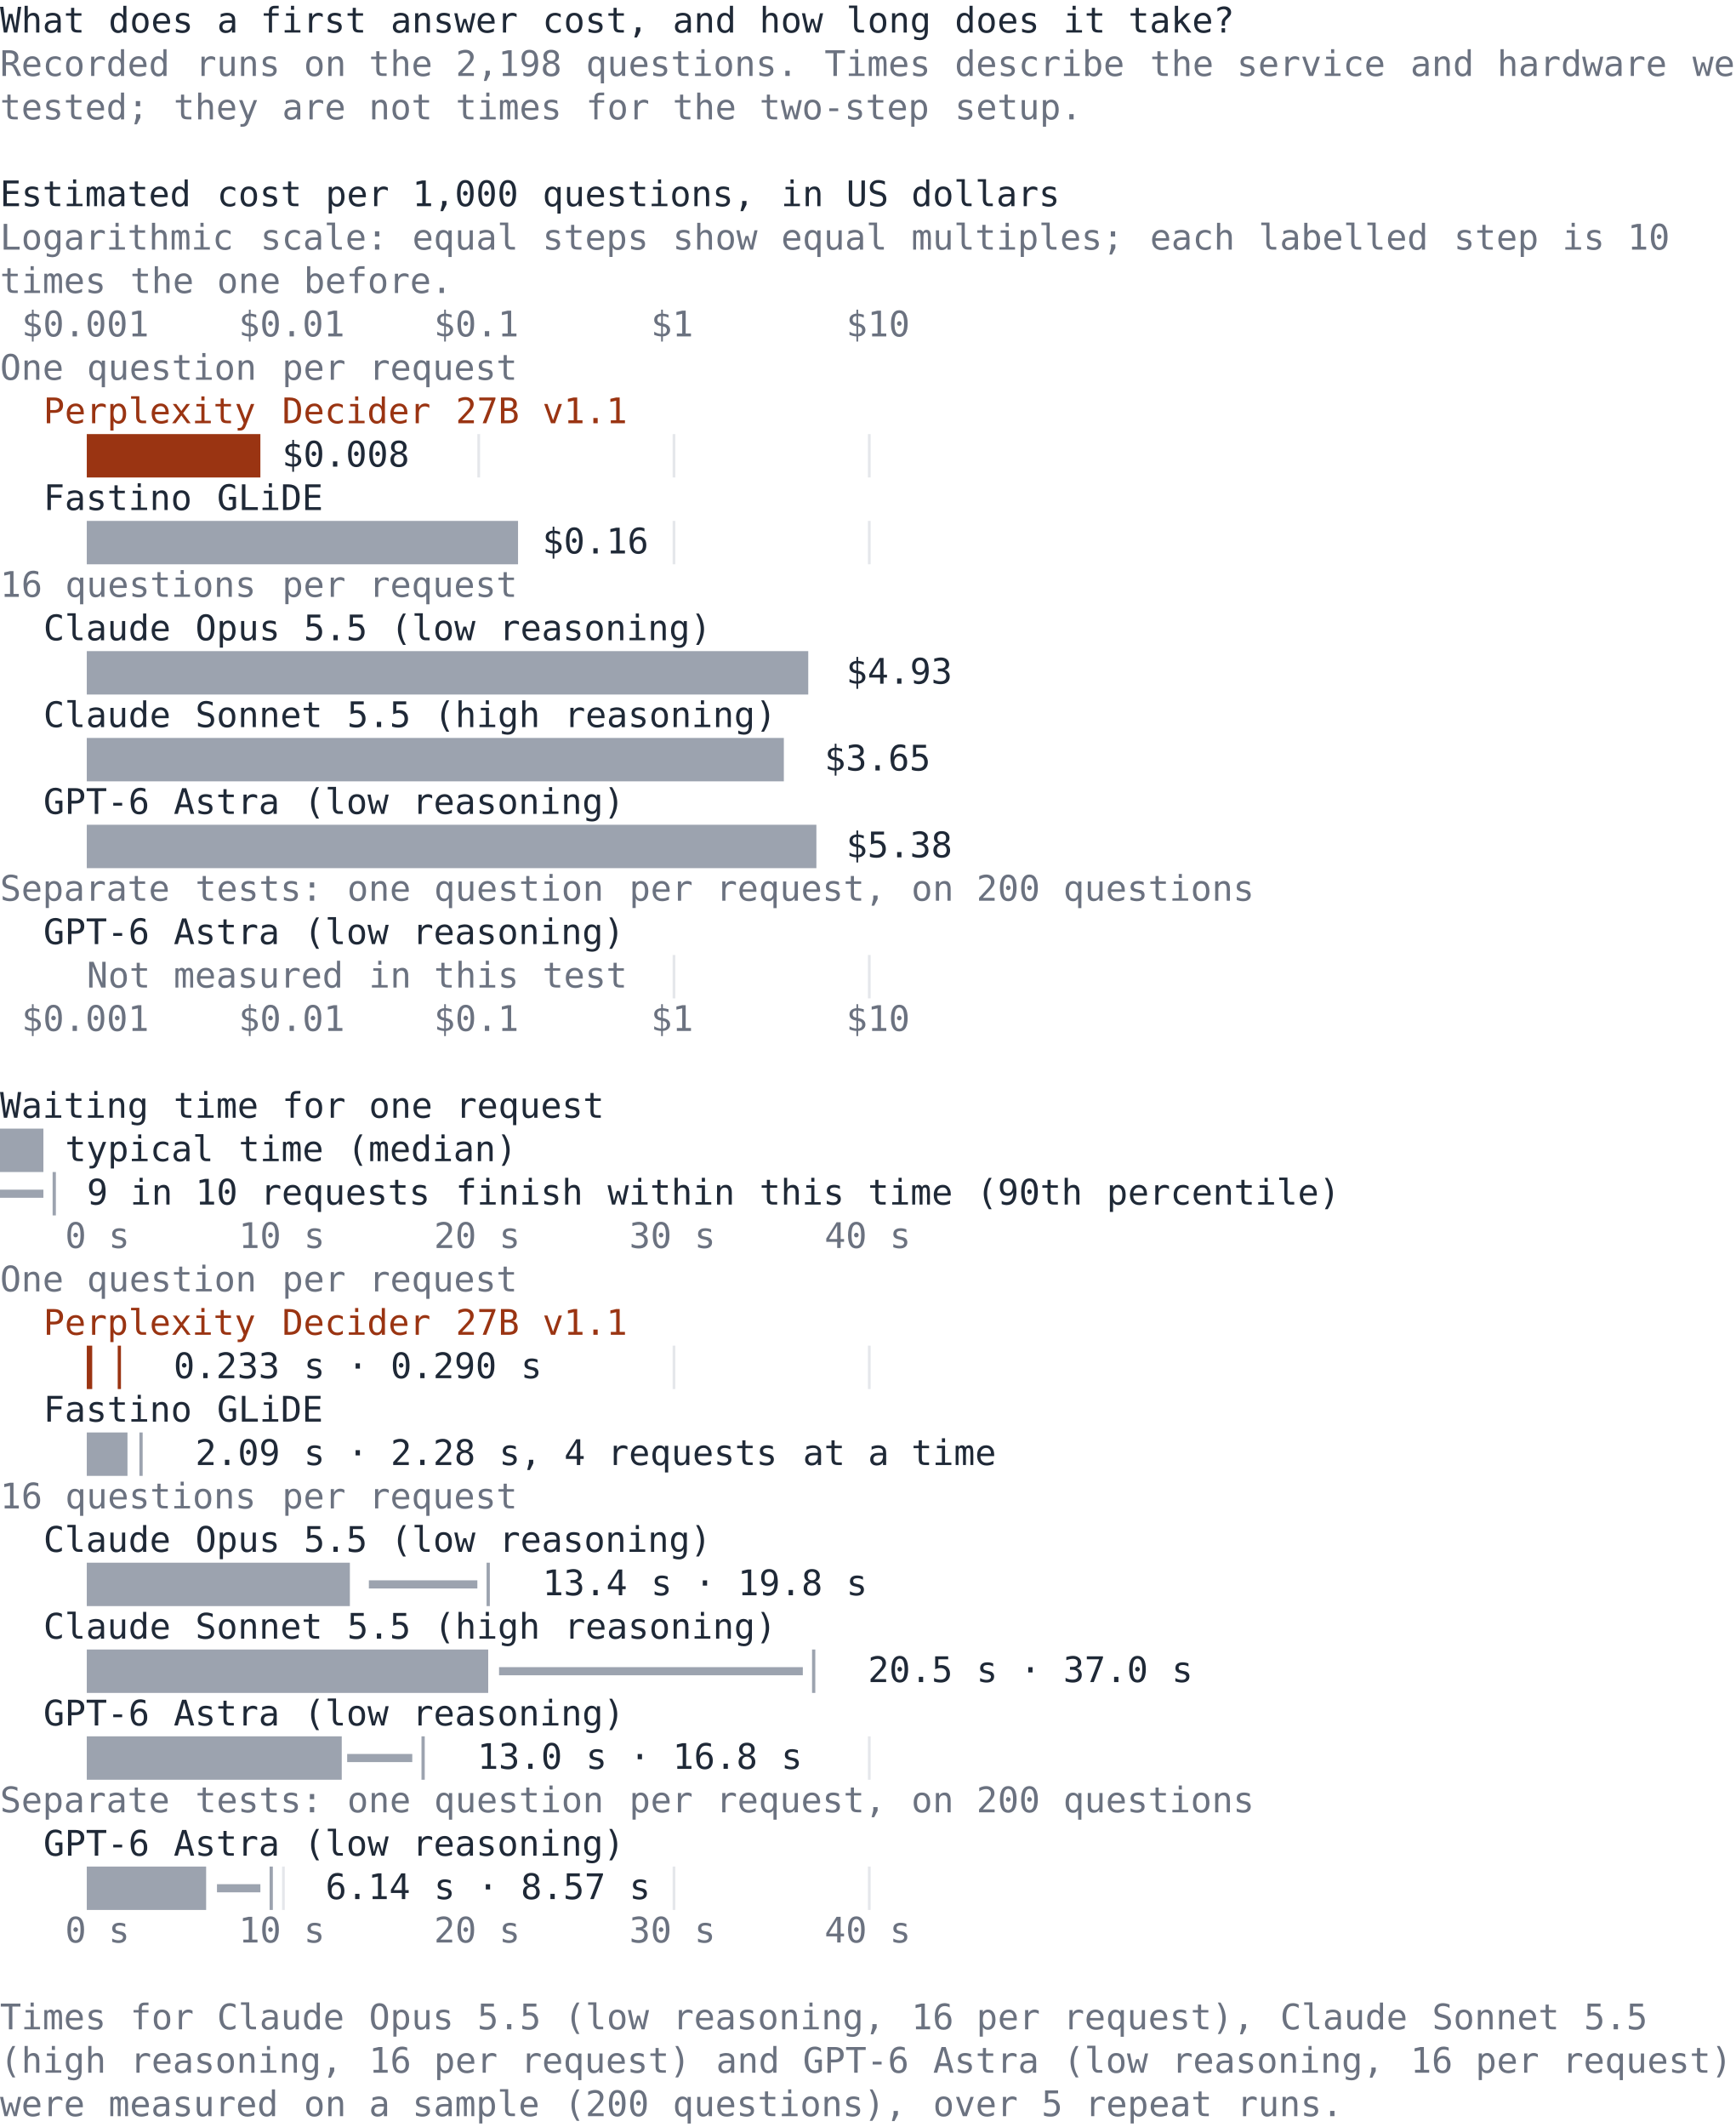
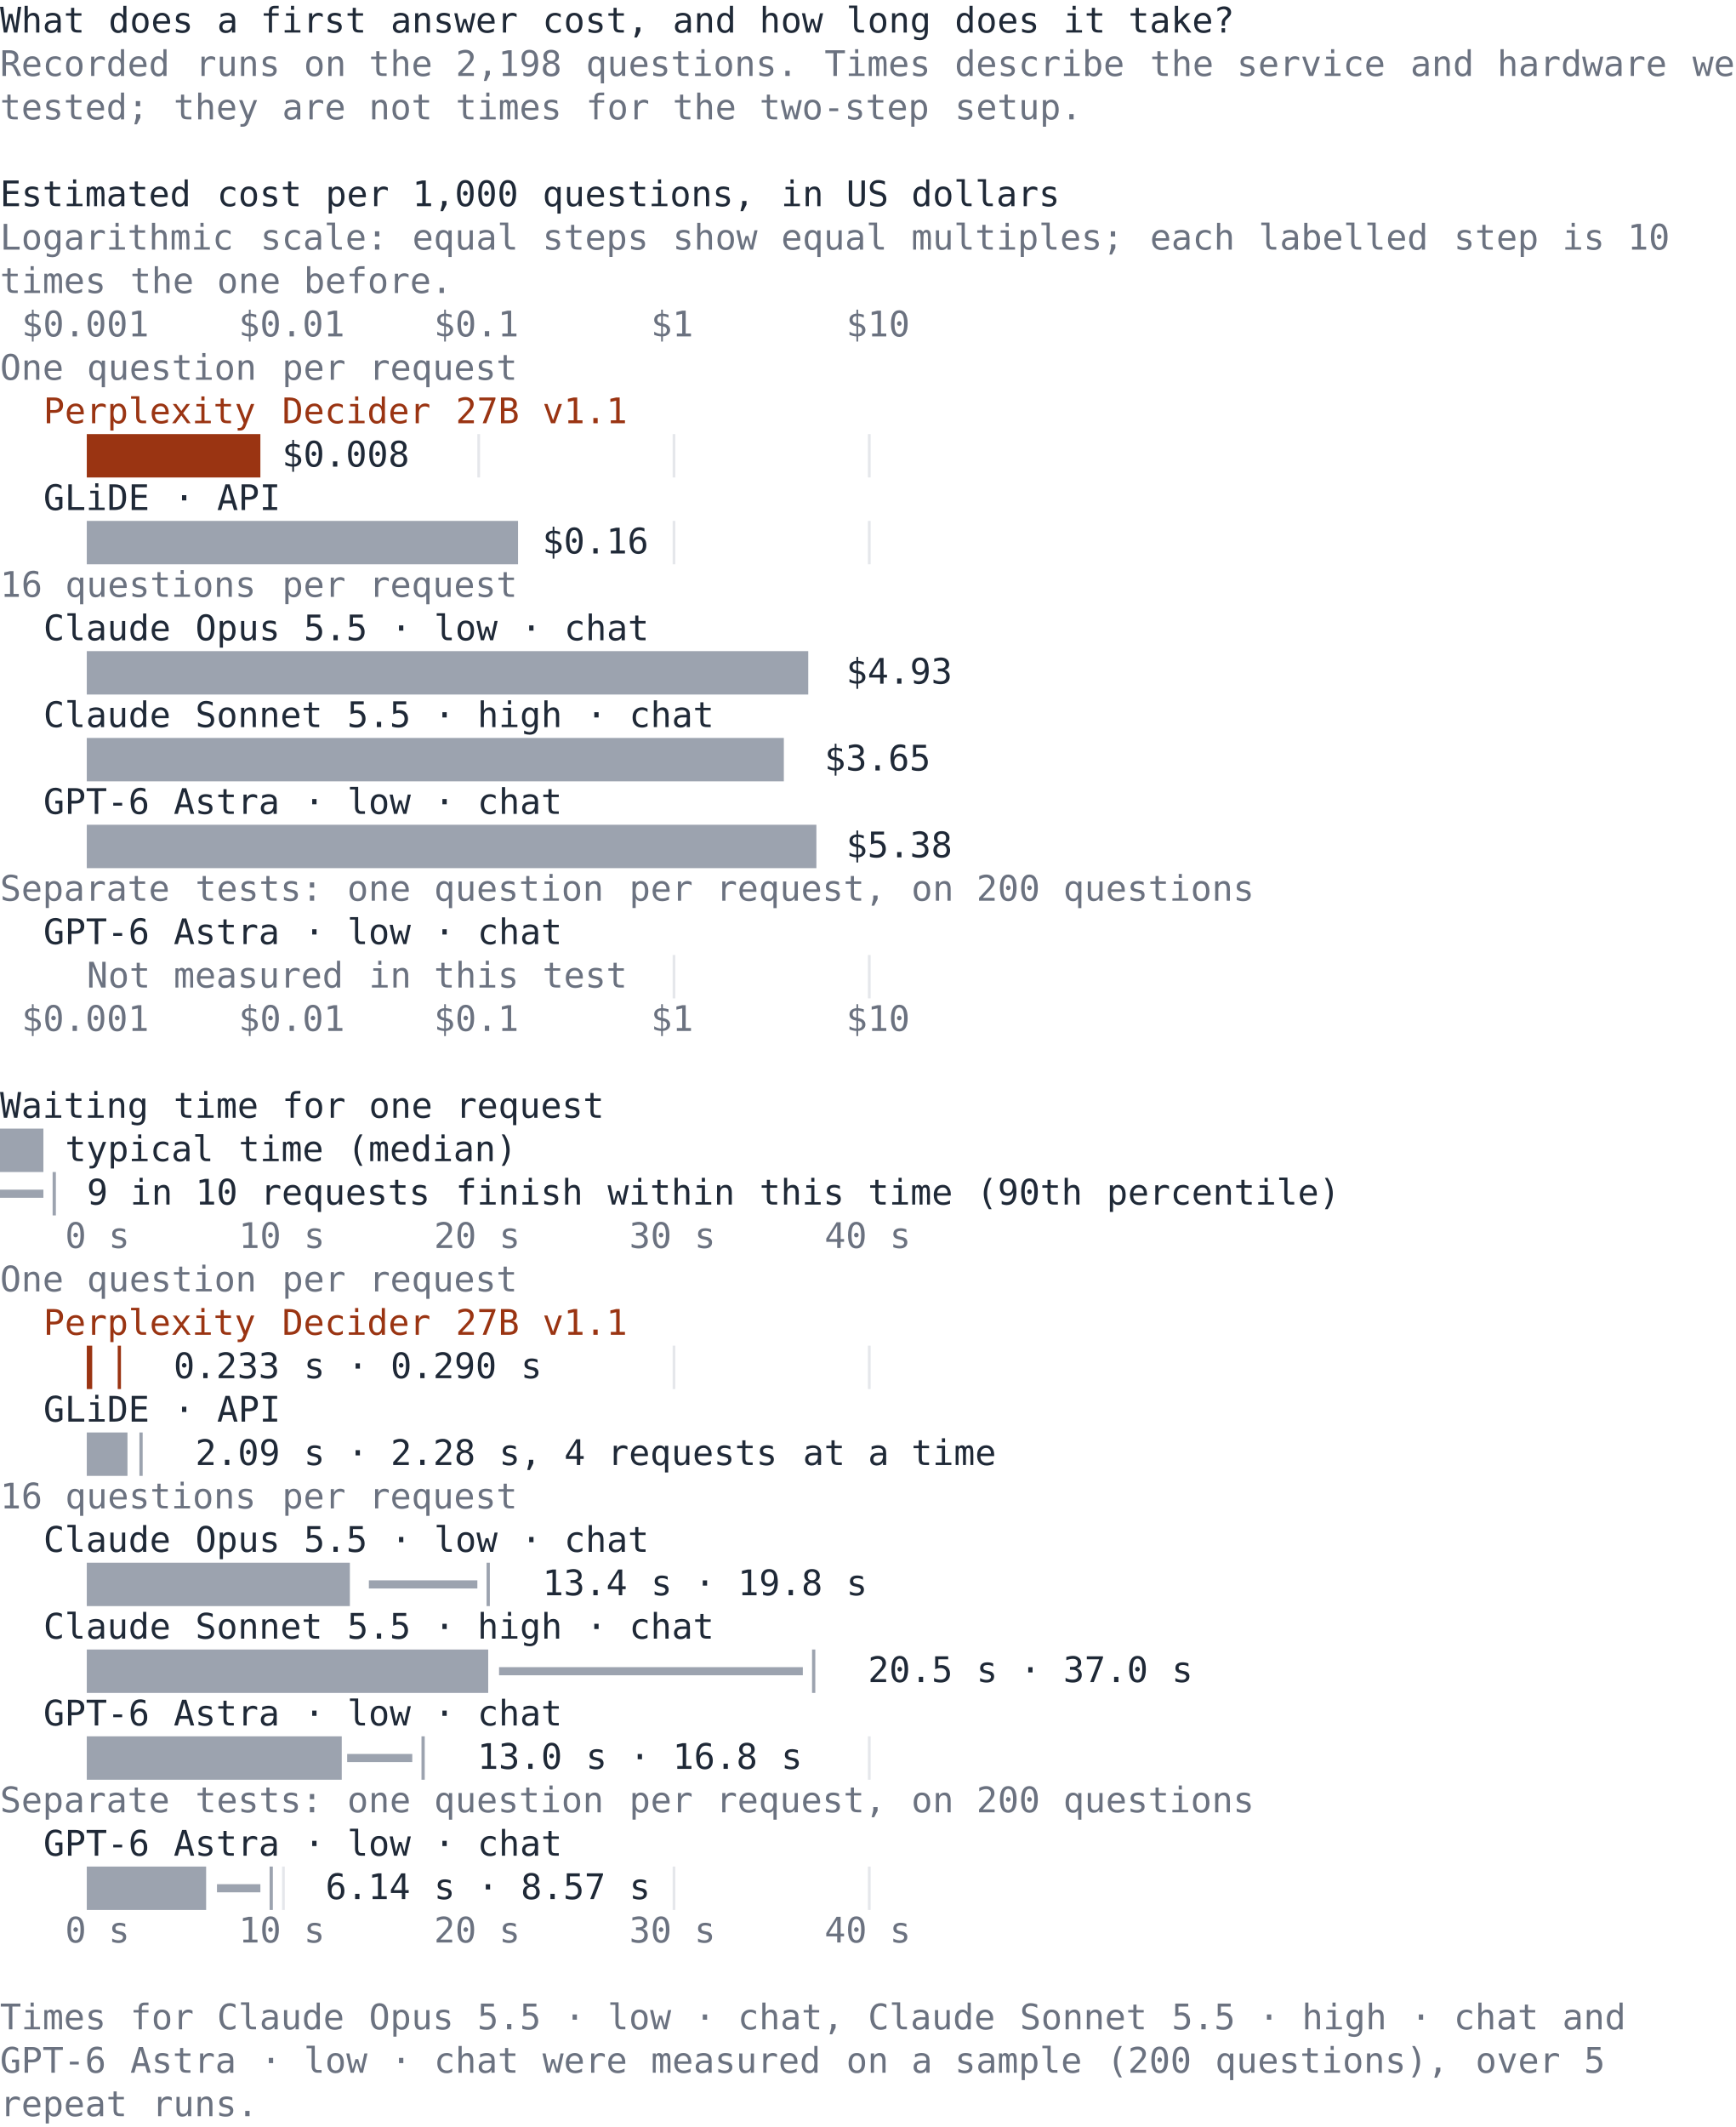
<svg xmlns="http://www.w3.org/2000/svg" viewBox="0 0 640 784" width="640" height="784" role="img">
  <style>text{font:13px ui-monospace,SFMono-Regular,Menlo,Consolas,"DejaVu Sans Mono",monospace;white-space:pre}</style>
  <path fill="#9a3412" d="M32 160h8v16h-8zM40 160h8v16h-8zM48 160h8v16h-8zM56 160h8v16h-8zM64 160h8v16h-8zM72 160h8v16h-8zM80 160h8v16h-8zM88 160h8v16h-8zM32 496h2v16h-2zM43.4 496h1.2v8.6h-1.2zM43.4 503.4h1.2v8.6h-1.2z" />
  <path fill="#9ca3af" d="M32 192h8v16h-8zM40 192h8v16h-8zM48 192h8v16h-8zM56 192h8v16h-8zM64 192h8v16h-8zM72 192h8v16h-8zM80 192h8v16h-8zM88 192h8v16h-8zM96 192h8v16h-8zM104 192h8v16h-8zM112 192h8v16h-8zM120 192h8v16h-8zM128 192h8v16h-8zM136 192h8v16h-8zM144 192h8v16h-8zM152 192h8v16h-8zM160 192h8v16h-8zM168 192h8v16h-8zM176 192h8v16h-8zM184 192h7v16h-7zM32 240h8v16h-8zM40 240h8v16h-8zM48 240h8v16h-8zM56 240h8v16h-8zM64 240h8v16h-8zM72 240h8v16h-8zM80 240h8v16h-8zM88 240h8v16h-8zM96 240h8v16h-8zM104 240h8v16h-8zM112 240h8v16h-8zM120 240h8v16h-8zM128 240h8v16h-8zM136 240h8v16h-8zM144 240h8v16h-8zM152 240h8v16h-8zM160 240h8v16h-8zM168 240h8v16h-8zM176 240h8v16h-8zM184 240h8v16h-8zM192 240h8v16h-8zM200 240h8v16h-8zM208 240h8v16h-8zM216 240h8v16h-8zM224 240h8v16h-8zM232 240h8v16h-8zM240 240h8v16h-8zM248 240h8v16h-8zM256 240h8v16h-8zM264 240h8v16h-8zM272 240h8v16h-8zM280 240h8v16h-8zM288 240h8v16h-8zM296 240h2v16h-2zM32 272h8v16h-8zM40 272h8v16h-8zM48 272h8v16h-8zM56 272h8v16h-8zM64 272h8v16h-8zM72 272h8v16h-8zM80 272h8v16h-8zM88 272h8v16h-8zM96 272h8v16h-8zM104 272h8v16h-8zM112 272h8v16h-8zM120 272h8v16h-8zM128 272h8v16h-8zM136 272h8v16h-8zM144 272h8v16h-8zM152 272h8v16h-8zM160 272h8v16h-8zM168 272h8v16h-8zM176 272h8v16h-8zM184 272h8v16h-8zM192 272h8v16h-8zM200 272h8v16h-8zM208 272h8v16h-8zM216 272h8v16h-8zM224 272h8v16h-8zM232 272h8v16h-8zM240 272h8v16h-8zM248 272h8v16h-8zM256 272h8v16h-8zM264 272h8v16h-8zM272 272h8v16h-8zM280 272h8v16h-8zM288 272h1v16h-1zM32 304h8v16h-8zM40 304h8v16h-8zM48 304h8v16h-8zM56 304h8v16h-8zM64 304h8v16h-8zM72 304h8v16h-8zM80 304h8v16h-8zM88 304h8v16h-8zM96 304h8v16h-8zM104 304h8v16h-8zM112 304h8v16h-8zM120 304h8v16h-8zM128 304h8v16h-8zM136 304h8v16h-8zM144 304h8v16h-8zM152 304h8v16h-8zM160 304h8v16h-8zM168 304h8v16h-8zM176 304h8v16h-8zM184 304h8v16h-8zM192 304h8v16h-8zM200 304h8v16h-8zM208 304h8v16h-8zM216 304h8v16h-8zM224 304h8v16h-8zM232 304h8v16h-8zM240 304h8v16h-8zM248 304h8v16h-8zM256 304h8v16h-8zM264 304h8v16h-8zM272 304h8v16h-8zM280 304h8v16h-8zM288 304h8v16h-8zM296 304h5v16h-5zM0 416h8v16h-8zM8 416h8v16h-8zM0 438.5h8v3h-8zM8 438.5h8v3h-8zM19.4 432h1.2v8.6h-1.2zM19.4 439.4h1.2v8.6h-1.2zM32 528h8v16h-8zM40 528h7v16h-7zM51.4 528h1.2v8.6h-1.2zM51.4 535.4h1.2v8.6h-1.2zM32 576h8v16h-8zM40 576h8v16h-8zM48 576h8v16h-8zM56 576h8v16h-8zM64 576h8v16h-8zM72 576h8v16h-8zM80 576h8v16h-8zM88 576h8v16h-8zM96 576h8v16h-8zM104 576h8v16h-8zM112 576h8v16h-8zM120 576h8v16h-8zM128 576h1v16h-1zM136 582.5h8v3h-8zM144 582.5h8v3h-8zM152 582.5h8v3h-8zM160 582.5h8v3h-8zM168 582.5h8v3h-8zM179.4 576h1.2v8.6h-1.2zM179.4 583.4h1.2v8.6h-1.2zM32 608h8v16h-8zM40 608h8v16h-8zM48 608h8v16h-8zM56 608h8v16h-8zM64 608h8v16h-8zM72 608h8v16h-8zM80 608h8v16h-8zM88 608h8v16h-8zM96 608h8v16h-8zM104 608h8v16h-8zM112 608h8v16h-8zM120 608h8v16h-8zM128 608h8v16h-8zM136 608h8v16h-8zM144 608h8v16h-8zM152 608h8v16h-8zM160 608h8v16h-8zM168 608h8v16h-8zM176 608h4v16h-4zM184 614.5h8v3h-8zM192 614.5h8v3h-8zM200 614.5h8v3h-8zM208 614.5h8v3h-8zM216 614.5h8v3h-8zM224 614.5h8v3h-8zM232 614.5h8v3h-8zM240 614.5h8v3h-8zM248 614.5h8v3h-8zM256 614.5h8v3h-8zM264 614.5h8v3h-8zM272 614.5h8v3h-8zM280 614.5h8v3h-8zM288 614.5h8v3h-8zM299.4 608h1.2v8.6h-1.2zM299.4 615.4h1.2v8.6h-1.2zM32 640h8v16h-8zM40 640h8v16h-8zM48 640h8v16h-8zM56 640h8v16h-8zM64 640h8v16h-8zM72 640h8v16h-8zM80 640h8v16h-8zM88 640h8v16h-8zM96 640h8v16h-8zM104 640h8v16h-8zM112 640h8v16h-8zM120 640h6v16h-6zM128 646.5h8v3h-8zM136 646.5h8v3h-8zM144 646.5h8v3h-8zM155.4 640h1.2v8.6h-1.2zM155.4 647.4h1.2v8.6h-1.2zM32 688h8v16h-8zM40 688h8v16h-8zM48 688h8v16h-8zM56 688h8v16h-8zM64 688h8v16h-8zM72 688h4v16h-4zM80 694.5h8v3h-8zM88 694.5h8v3h-8zM99.4 688h1.2v8.6h-1.2zM99.4 695.4h1.2v8.6h-1.2z" />
  <path fill="#e5e7eb" d="M176 160h1v16h-1zM248 160h1v16h-1zM320 160h1v16h-1zM248 192h1v16h-1zM320 192h1v16h-1zM248 352h1v16h-1zM320 352h1v16h-1zM248 496h1v16h-1zM320 496h1v16h-1zM320 640h1v16h-1zM104 688h1v16h-1zM248 688h1v16h-1zM320 688h1v16h-1z" />
  <text x="0 8 16 24" y="12" fill="#1f2937" font-weight="600">What</text>
  <text x="40 48 56 64" y="12" fill="#1f2937" font-weight="600">does</text>
  <text x="80" y="12" fill="#1f2937" font-weight="600">a</text>
  <text x="96 104 112 120 128" y="12" fill="#1f2937" font-weight="600">first</text>
  <text x="144 152 160 168 176 184" y="12" fill="#1f2937" font-weight="600">answer</text>
  <text x="200 208 216 224 232" y="12" fill="#1f2937" font-weight="600">cost,</text>
  <text x="248 256 264" y="12" fill="#1f2937" font-weight="600">and</text>
  <text x="280 288 296" y="12" fill="#1f2937" font-weight="600">how</text>
  <text x="312 320 328 336" y="12" fill="#1f2937" font-weight="600">long</text>
  <text x="352 360 368 376" y="12" fill="#1f2937" font-weight="600">does</text>
  <text x="392 400" y="12" fill="#1f2937" font-weight="600">it</text>
  <text x="416 424 432 440 448" y="12" fill="#1f2937" font-weight="600">take?</text>
  <text x="0 8 16 24 32 40 48 56" y="28" fill="#6b7280">Recorded</text>
  <text x="72 80 88 96" y="28" fill="#6b7280">runs</text>
  <text x="112 120" y="28" fill="#6b7280">on</text>
  <text x="136 144 152" y="28" fill="#6b7280">the</text>
  <text x="168 176 184 192 200" y="28" fill="#6b7280">2,198</text>
  <text x="216 224 232 240 248 256 264 272 280 288" y="28" fill="#6b7280">questions.</text>
  <text x="304 312 320 328 336" y="28" fill="#6b7280">Times</text>
  <text x="352 360 368 376 384 392 400 408" y="28" fill="#6b7280">describe</text>
  <text x="424 432 440" y="28" fill="#6b7280">the</text>
  <text x="456 464 472 480 488 496 504" y="28" fill="#6b7280">service</text>
  <text x="520 528 536" y="28" fill="#6b7280">and</text>
  <text x="552 560 568 576 584 592 600 608" y="28" fill="#6b7280">hardware</text>
  <text x="624 632" y="28" fill="#6b7280">we</text>
  <text x="0 8 16 24 32 40 48" y="44" fill="#6b7280">tested;</text>
  <text x="64 72 80 88" y="44" fill="#6b7280">they</text>
  <text x="104 112 120" y="44" fill="#6b7280">are</text>
  <text x="136 144 152" y="44" fill="#6b7280">not</text>
  <text x="168 176 184 192 200" y="44" fill="#6b7280">times</text>
  <text x="216 224 232" y="44" fill="#6b7280">for</text>
  <text x="248 256 264" y="44" fill="#6b7280">the</text>
  <text x="280 288 296 304 312 320 328 336" y="44" fill="#6b7280">two-step</text>
  <text x="352 360 368 376 384 392" y="44" fill="#6b7280">setup.</text>
  <text x="0 8 16 24 32 40 48 56 64" y="76" fill="#1f2937" font-weight="600">Estimated</text>
  <text x="80 88 96 104" y="76" fill="#1f2937" font-weight="600">cost</text>
  <text x="120 128 136" y="76" fill="#1f2937" font-weight="600">per</text>
  <text x="152 160 168 176 184" y="76" fill="#1f2937" font-weight="600">1,000</text>
  <text x="200 208 216 224 232 240 248 256 264 272" y="76" fill="#1f2937" font-weight="600">questions,</text>
  <text x="288 296" y="76" fill="#1f2937" font-weight="600">in</text>
  <text x="312 320" y="76" fill="#1f2937" font-weight="600">US</text>
  <text x="336 344 352 360 368 376 384" y="76" fill="#1f2937" font-weight="600">dollars</text>
  <text x="0 8 16 24 32 40 48 56 64 72 80" y="92" fill="#6b7280">Logarithmic</text>
  <text x="96 104 112 120 128 136" y="92" fill="#6b7280">scale:</text>
  <text x="152 160 168 176 184" y="92" fill="#6b7280">equal</text>
  <text x="200 208 216 224 232" y="92" fill="#6b7280">steps</text>
  <text x="248 256 264 272" y="92" fill="#6b7280">show</text>
  <text x="288 296 304 312 320" y="92" fill="#6b7280">equal</text>
  <text x="336 344 352 360 368 376 384 392 400 408" y="92" fill="#6b7280">multiples;</text>
  <text x="424 432 440 448" y="92" fill="#6b7280">each</text>
  <text x="464 472 480 488 496 504 512 520" y="92" fill="#6b7280">labelled</text>
  <text x="536 544 552 560" y="92" fill="#6b7280">step</text>
  <text x="576 584" y="92" fill="#6b7280">is</text>
  <text x="600 608" y="92" fill="#6b7280">10</text>
  <text x="0 8 16 24 32" y="108" fill="#6b7280">times</text>
  <text x="48 56 64" y="108" fill="#6b7280">the</text>
  <text x="80 88 96" y="108" fill="#6b7280">one</text>
  <text x="112 120 128 136 144 152 160" y="108" fill="#6b7280">before.</text>
  <text x="8 16 24 32 40 48" y="124" fill="#6b7280">$0.001</text>
  <text x="88 96 104 112 120" y="124" fill="#6b7280">$0.01</text>
  <text x="160 168 176 184" y="124" fill="#6b7280">$0.1</text>
  <text x="240 248" y="124" fill="#6b7280">$1</text>
  <text x="312 320 328" y="124" fill="#6b7280">$10</text>
  <text x="0 8 16" y="140" fill="#6b7280" font-weight="600">One</text>
  <text x="32 40 48 56 64 72 80 88" y="140" fill="#6b7280" font-weight="600">question</text>
  <text x="104 112 120" y="140" fill="#6b7280" font-weight="600">per</text>
  <text x="136 144 152 160 168 176 184" y="140" fill="#6b7280" font-weight="600">request</text>
  <text x="16 24 32 40 48 56 64 72 80 88" y="156" fill="#9a3412" font-weight="600">Perplexity</text>
  <text x="104 112 120 128 136 144 152" y="156" fill="#9a3412" font-weight="600">Decider</text>
  <text x="168 176 184" y="156" fill="#9a3412" font-weight="600">27B</text>
  <text x="200 208 216 224" y="156" fill="#9a3412" font-weight="600">v1.1</text>
  <text x="104 112 120 128 136 144" y="172" fill="#1f2937" font-weight="600">$0.008</text>
-   <text x="16 24 32 40 48 56 64" y="188" fill="#1f2937">Fastino</text>
-   <text x="80 88 96 104 112" y="188" fill="#1f2937">GLiDE</text>
+   <text x="16 24 32 40 48" y="188" fill="#1f2937">GLiDE</text>
+   <text x="64" y="188" fill="#1f2937">·</text>
+   <text x="80 88 96" y="188" fill="#1f2937">API</text>
  <text x="200 208 216 224 232" y="204" fill="#1f2937">$0.16</text>
  <text x="0 8" y="220" fill="#6b7280" font-weight="600">16</text>
  <text x="24 32 40 48 56 64 72 80 88" y="220" fill="#6b7280" font-weight="600">questions</text>
  <text x="104 112 120" y="220" fill="#6b7280" font-weight="600">per</text>
  <text x="136 144 152 160 168 176 184" y="220" fill="#6b7280" font-weight="600">request</text>
  <text x="16 24 32 40 48 56" y="236" fill="#1f2937">Claude</text>
  <text x="72 80 88 96" y="236" fill="#1f2937">Opus</text>
  <text x="112 120 128" y="236" fill="#1f2937">5.5</text>
-   <text x="144 152 160 168" y="236" fill="#1f2937">(low</text>
-   <text x="184 192 200 208 216 224 232 240 248 256" y="236" fill="#1f2937">reasoning)</text>
+   <text x="144" y="236" fill="#1f2937">·</text>
+   <text x="160 168 176" y="236" fill="#1f2937">low</text>
+   <text x="192" y="236" fill="#1f2937">·</text>
+   <text x="208 216 224 232" y="236" fill="#1f2937">chat</text>
  <text x="312 320 328 336 344" y="252" fill="#1f2937">$4.93</text>
  <text x="16 24 32 40 48 56" y="268" fill="#1f2937">Claude</text>
  <text x="72 80 88 96 104 112" y="268" fill="#1f2937">Sonnet</text>
  <text x="128 136 144" y="268" fill="#1f2937">5.5</text>
-   <text x="160 168 176 184 192" y="268" fill="#1f2937">(high</text>
-   <text x="208 216 224 232 240 248 256 264 272 280" y="268" fill="#1f2937">reasoning)</text>
+   <text x="160" y="268" fill="#1f2937">·</text>
+   <text x="176 184 192 200" y="268" fill="#1f2937">high</text>
+   <text x="216" y="268" fill="#1f2937">·</text>
+   <text x="232 240 248 256" y="268" fill="#1f2937">chat</text>
  <text x="304 312 320 328 336" y="284" fill="#1f2937">$3.65</text>
  <text x="16 24 32 40 48" y="300" fill="#1f2937">GPT-6</text>
  <text x="64 72 80 88 96" y="300" fill="#1f2937">Astra</text>
-   <text x="112 120 128 136" y="300" fill="#1f2937">(low</text>
-   <text x="152 160 168 176 184 192 200 208 216 224" y="300" fill="#1f2937">reasoning)</text>
+   <text x="112" y="300" fill="#1f2937">·</text>
+   <text x="128 136 144" y="300" fill="#1f2937">low</text>
+   <text x="160" y="300" fill="#1f2937">·</text>
+   <text x="176 184 192 200" y="300" fill="#1f2937">chat</text>
  <text x="312 320 328 336 344" y="316" fill="#1f2937">$5.38</text>
  <text x="0 8 16 24 32 40 48 56" y="332" fill="#6b7280" font-weight="600">Separate</text>
  <text x="72 80 88 96 104 112" y="332" fill="#6b7280" font-weight="600">tests:</text>
  <text x="128 136 144" y="332" fill="#6b7280" font-weight="600">one</text>
  <text x="160 168 176 184 192 200 208 216" y="332" fill="#6b7280" font-weight="600">question</text>
  <text x="232 240 248" y="332" fill="#6b7280" font-weight="600">per</text>
  <text x="264 272 280 288 296 304 312 320" y="332" fill="#6b7280" font-weight="600">request,</text>
  <text x="336 344" y="332" fill="#6b7280" font-weight="600">on</text>
  <text x="360 368 376" y="332" fill="#6b7280" font-weight="600">200</text>
  <text x="392 400 408 416 424 432 440 448 456" y="332" fill="#6b7280" font-weight="600">questions</text>
  <text x="16 24 32 40 48" y="348" fill="#1f2937">GPT-6</text>
  <text x="64 72 80 88 96" y="348" fill="#1f2937">Astra</text>
-   <text x="112 120 128 136" y="348" fill="#1f2937">(low</text>
-   <text x="152 160 168 176 184 192 200 208 216 224" y="348" fill="#1f2937">reasoning)</text>
+   <text x="112" y="348" fill="#1f2937">·</text>
+   <text x="128 136 144" y="348" fill="#1f2937">low</text>
+   <text x="160" y="348" fill="#1f2937">·</text>
+   <text x="176 184 192 200" y="348" fill="#1f2937">chat</text>
  <text x="32 40 48" y="364" fill="#6b7280">Not</text>
  <text x="64 72 80 88 96 104 112 120" y="364" fill="#6b7280">measured</text>
  <text x="136 144" y="364" fill="#6b7280">in</text>
  <text x="160 168 176 184" y="364" fill="#6b7280">this</text>
  <text x="200 208 216 224" y="364" fill="#6b7280">test</text>
  <text x="8 16 24 32 40 48" y="380" fill="#6b7280">$0.001</text>
  <text x="88 96 104 112 120" y="380" fill="#6b7280">$0.01</text>
  <text x="160 168 176 184" y="380" fill="#6b7280">$0.1</text>
  <text x="240 248" y="380" fill="#6b7280">$1</text>
  <text x="312 320 328" y="380" fill="#6b7280">$10</text>
  <text x="0 8 16 24 32 40 48" y="412" fill="#1f2937" font-weight="600">Waiting</text>
  <text x="64 72 80 88" y="412" fill="#1f2937" font-weight="600">time</text>
  <text x="104 112 120" y="412" fill="#1f2937" font-weight="600">for</text>
  <text x="136 144 152" y="412" fill="#1f2937" font-weight="600">one</text>
  <text x="168 176 184 192 200 208 216" y="412" fill="#1f2937" font-weight="600">request</text>
  <text x="24 32 40 48 56 64 72" y="428" fill="#1f2937">typical</text>
  <text x="88 96 104 112" y="428" fill="#1f2937">time</text>
  <text x="128 136 144 152 160 168 176 184" y="428" fill="#1f2937">(median)</text>
  <text x="32" y="444" fill="#1f2937">9</text>
  <text x="48 56" y="444" fill="#1f2937">in</text>
  <text x="72 80" y="444" fill="#1f2937">10</text>
  <text x="96 104 112 120 128 136 144 152" y="444" fill="#1f2937">requests</text>
  <text x="168 176 184 192 200 208" y="444" fill="#1f2937">finish</text>
  <text x="224 232 240 248 256 264" y="444" fill="#1f2937">within</text>
  <text x="280 288 296 304" y="444" fill="#1f2937">this</text>
  <text x="320 328 336 344" y="444" fill="#1f2937">time</text>
  <text x="360 368 376 384 392" y="444" fill="#1f2937">(90th</text>
  <text x="408 416 424 432 440 448 456 464 472 480 488" y="444" fill="#1f2937">percentile)</text>
  <text x="24" y="460" fill="#6b7280">0</text>
  <text x="40" y="460" fill="#6b7280">s</text>
  <text x="88 96" y="460" fill="#6b7280">10</text>
  <text x="112" y="460" fill="#6b7280">s</text>
  <text x="160 168" y="460" fill="#6b7280">20</text>
  <text x="184" y="460" fill="#6b7280">s</text>
  <text x="232 240" y="460" fill="#6b7280">30</text>
  <text x="256" y="460" fill="#6b7280">s</text>
  <text x="304 312" y="460" fill="#6b7280">40</text>
  <text x="328" y="460" fill="#6b7280">s</text>
  <text x="0 8 16" y="476" fill="#6b7280" font-weight="600">One</text>
  <text x="32 40 48 56 64 72 80 88" y="476" fill="#6b7280" font-weight="600">question</text>
  <text x="104 112 120" y="476" fill="#6b7280" font-weight="600">per</text>
  <text x="136 144 152 160 168 176 184" y="476" fill="#6b7280" font-weight="600">request</text>
  <text x="16 24 32 40 48 56 64 72 80 88" y="492" fill="#9a3412" font-weight="600">Perplexity</text>
  <text x="104 112 120 128 136 144 152" y="492" fill="#9a3412" font-weight="600">Decider</text>
  <text x="168 176 184" y="492" fill="#9a3412" font-weight="600">27B</text>
  <text x="200 208 216 224" y="492" fill="#9a3412" font-weight="600">v1.1</text>
  <text x="64 72 80 88 96" y="508" fill="#1f2937" font-weight="600">0.233</text>
  <text x="112" y="508" fill="#1f2937" font-weight="600">s</text>
  <text x="128" y="508" fill="#1f2937" font-weight="600">·</text>
  <text x="144 152 160 168 176" y="508" fill="#1f2937" font-weight="600">0.290</text>
  <text x="192" y="508" fill="#1f2937" font-weight="600">s</text>
-   <text x="16 24 32 40 48 56 64" y="524" fill="#1f2937">Fastino</text>
-   <text x="80 88 96 104 112" y="524" fill="#1f2937">GLiDE</text>
+   <text x="16 24 32 40 48" y="524" fill="#1f2937">GLiDE</text>
+   <text x="64" y="524" fill="#1f2937">·</text>
+   <text x="80 88 96" y="524" fill="#1f2937">API</text>
  <text x="72 80 88 96" y="540" fill="#1f2937">2.09</text>
  <text x="112" y="540" fill="#1f2937">s</text>
  <text x="128" y="540" fill="#1f2937">·</text>
  <text x="144 152 160 168" y="540" fill="#1f2937">2.28</text>
  <text x="184 192" y="540" fill="#1f2937">s,</text>
  <text x="208" y="540" fill="#1f2937">4</text>
  <text x="224 232 240 248 256 264 272 280" y="540" fill="#1f2937">requests</text>
  <text x="296 304" y="540" fill="#1f2937">at</text>
  <text x="320" y="540" fill="#1f2937">a</text>
  <text x="336 344 352 360" y="540" fill="#1f2937">time</text>
  <text x="0 8" y="556" fill="#6b7280" font-weight="600">16</text>
  <text x="24 32 40 48 56 64 72 80 88" y="556" fill="#6b7280" font-weight="600">questions</text>
  <text x="104 112 120" y="556" fill="#6b7280" font-weight="600">per</text>
  <text x="136 144 152 160 168 176 184" y="556" fill="#6b7280" font-weight="600">request</text>
  <text x="16 24 32 40 48 56" y="572" fill="#1f2937">Claude</text>
  <text x="72 80 88 96" y="572" fill="#1f2937">Opus</text>
  <text x="112 120 128" y="572" fill="#1f2937">5.5</text>
-   <text x="144 152 160 168" y="572" fill="#1f2937">(low</text>
-   <text x="184 192 200 208 216 224 232 240 248 256" y="572" fill="#1f2937">reasoning)</text>
+   <text x="144" y="572" fill="#1f2937">·</text>
+   <text x="160 168 176" y="572" fill="#1f2937">low</text>
+   <text x="192" y="572" fill="#1f2937">·</text>
+   <text x="208 216 224 232" y="572" fill="#1f2937">chat</text>
  <text x="200 208 216 224" y="588" fill="#1f2937">13.4</text>
  <text x="240" y="588" fill="#1f2937">s</text>
  <text x="256" y="588" fill="#1f2937">·</text>
  <text x="272 280 288 296" y="588" fill="#1f2937">19.8</text>
  <text x="312" y="588" fill="#1f2937">s</text>
  <text x="16 24 32 40 48 56" y="604" fill="#1f2937">Claude</text>
  <text x="72 80 88 96 104 112" y="604" fill="#1f2937">Sonnet</text>
  <text x="128 136 144" y="604" fill="#1f2937">5.5</text>
-   <text x="160 168 176 184 192" y="604" fill="#1f2937">(high</text>
-   <text x="208 216 224 232 240 248 256 264 272 280" y="604" fill="#1f2937">reasoning)</text>
+   <text x="160" y="604" fill="#1f2937">·</text>
+   <text x="176 184 192 200" y="604" fill="#1f2937">high</text>
+   <text x="216" y="604" fill="#1f2937">·</text>
+   <text x="232 240 248 256" y="604" fill="#1f2937">chat</text>
  <text x="320 328 336 344" y="620" fill="#1f2937">20.5</text>
  <text x="360" y="620" fill="#1f2937">s</text>
  <text x="376" y="620" fill="#1f2937">·</text>
  <text x="392 400 408 416" y="620" fill="#1f2937">37.0</text>
  <text x="432" y="620" fill="#1f2937">s</text>
  <text x="16 24 32 40 48" y="636" fill="#1f2937">GPT-6</text>
  <text x="64 72 80 88 96" y="636" fill="#1f2937">Astra</text>
-   <text x="112 120 128 136" y="636" fill="#1f2937">(low</text>
-   <text x="152 160 168 176 184 192 200 208 216 224" y="636" fill="#1f2937">reasoning)</text>
+   <text x="112" y="636" fill="#1f2937">·</text>
+   <text x="128 136 144" y="636" fill="#1f2937">low</text>
+   <text x="160" y="636" fill="#1f2937">·</text>
+   <text x="176 184 192 200" y="636" fill="#1f2937">chat</text>
  <text x="176 184 192 200" y="652" fill="#1f2937">13.0</text>
  <text x="216" y="652" fill="#1f2937">s</text>
  <text x="232" y="652" fill="#1f2937">·</text>
  <text x="248 256 264 272" y="652" fill="#1f2937">16.8</text>
  <text x="288" y="652" fill="#1f2937">s</text>
  <text x="0 8 16 24 32 40 48 56" y="668" fill="#6b7280" font-weight="600">Separate</text>
  <text x="72 80 88 96 104 112" y="668" fill="#6b7280" font-weight="600">tests:</text>
  <text x="128 136 144" y="668" fill="#6b7280" font-weight="600">one</text>
  <text x="160 168 176 184 192 200 208 216" y="668" fill="#6b7280" font-weight="600">question</text>
  <text x="232 240 248" y="668" fill="#6b7280" font-weight="600">per</text>
  <text x="264 272 280 288 296 304 312 320" y="668" fill="#6b7280" font-weight="600">request,</text>
  <text x="336 344" y="668" fill="#6b7280" font-weight="600">on</text>
  <text x="360 368 376" y="668" fill="#6b7280" font-weight="600">200</text>
  <text x="392 400 408 416 424 432 440 448 456" y="668" fill="#6b7280" font-weight="600">questions</text>
  <text x="16 24 32 40 48" y="684" fill="#1f2937">GPT-6</text>
  <text x="64 72 80 88 96" y="684" fill="#1f2937">Astra</text>
-   <text x="112 120 128 136" y="684" fill="#1f2937">(low</text>
-   <text x="152 160 168 176 184 192 200 208 216 224" y="684" fill="#1f2937">reasoning)</text>
+   <text x="112" y="684" fill="#1f2937">·</text>
+   <text x="128 136 144" y="684" fill="#1f2937">low</text>
+   <text x="160" y="684" fill="#1f2937">·</text>
+   <text x="176 184 192 200" y="684" fill="#1f2937">chat</text>
  <text x="120 128 136 144" y="700" fill="#1f2937">6.14</text>
  <text x="160" y="700" fill="#1f2937">s</text>
  <text x="176" y="700" fill="#1f2937">·</text>
  <text x="192 200 208 216" y="700" fill="#1f2937">8.57</text>
  <text x="232" y="700" fill="#1f2937">s</text>
  <text x="24" y="716" fill="#6b7280">0</text>
  <text x="40" y="716" fill="#6b7280">s</text>
  <text x="88 96" y="716" fill="#6b7280">10</text>
  <text x="112" y="716" fill="#6b7280">s</text>
  <text x="160 168" y="716" fill="#6b7280">20</text>
  <text x="184" y="716" fill="#6b7280">s</text>
  <text x="232 240" y="716" fill="#6b7280">30</text>
  <text x="256" y="716" fill="#6b7280">s</text>
  <text x="304 312" y="716" fill="#6b7280">40</text>
  <text x="328" y="716" fill="#6b7280">s</text>
  <text x="0 8 16 24 32" y="748" fill="#6b7280">Times</text>
  <text x="48 56 64" y="748" fill="#6b7280">for</text>
  <text x="80 88 96 104 112 120" y="748" fill="#6b7280">Claude</text>
  <text x="136 144 152 160" y="748" fill="#6b7280">Opus</text>
  <text x="176 184 192" y="748" fill="#6b7280">5.5</text>
-   <text x="208 216 224 232" y="748" fill="#6b7280">(low</text>
-   <text x="248 256 264 272 280 288 296 304 312 320" y="748" fill="#6b7280">reasoning,</text>
-   <text x="336 344" y="748" fill="#6b7280">16</text>
-   <text x="360 368 376" y="748" fill="#6b7280">per</text>
-   <text x="392 400 408 416 424 432 440 448 456" y="748" fill="#6b7280">request),</text>
-   <text x="472 480 488 496 504 512" y="748" fill="#6b7280">Claude</text>
-   <text x="528 536 544 552 560 568" y="748" fill="#6b7280">Sonnet</text>
-   <text x="584 592 600" y="748" fill="#6b7280">5.5</text>
-   <text x="0 8 16 24 32" y="764" fill="#6b7280">(high</text>
-   <text x="48 56 64 72 80 88 96 104 112 120" y="764" fill="#6b7280">reasoning,</text>
-   <text x="136 144" y="764" fill="#6b7280">16</text>
-   <text x="160 168 176" y="764" fill="#6b7280">per</text>
-   <text x="192 200 208 216 224 232 240 248" y="764" fill="#6b7280">request)</text>
-   <text x="264 272 280" y="764" fill="#6b7280">and</text>
-   <text x="296 304 312 320 328" y="764" fill="#6b7280">GPT-6</text>
-   <text x="344 352 360 368 376" y="764" fill="#6b7280">Astra</text>
-   <text x="392 400 408 416" y="764" fill="#6b7280">(low</text>
-   <text x="432 440 448 456 464 472 480 488 496 504" y="764" fill="#6b7280">reasoning,</text>
-   <text x="520 528" y="764" fill="#6b7280">16</text>
-   <text x="544 552 560" y="764" fill="#6b7280">per</text>
-   <text x="576 584 592 600 608 616 624 632" y="764" fill="#6b7280">request)</text>
-   <text x="0 8 16 24" y="780" fill="#6b7280">were</text>
-   <text x="40 48 56 64 72 80 88 96" y="780" fill="#6b7280">measured</text>
-   <text x="112 120" y="780" fill="#6b7280">on</text>
-   <text x="136" y="780" fill="#6b7280">a</text>
-   <text x="152 160 168 176 184 192" y="780" fill="#6b7280">sample</text>
-   <text x="208 216 224 232" y="780" fill="#6b7280">(200</text>
-   <text x="248 256 264 272 280 288 296 304 312 320 328" y="780" fill="#6b7280">questions),</text>
-   <text x="344 352 360 368" y="780" fill="#6b7280">over</text>
-   <text x="384" y="780" fill="#6b7280">5</text>
-   <text x="400 408 416 424 432 440" y="780" fill="#6b7280">repeat</text>
-   <text x="456 464 472 480 488" y="780" fill="#6b7280">runs.</text>
+   <text x="208" y="748" fill="#6b7280">·</text>
+   <text x="224 232 240" y="748" fill="#6b7280">low</text>
+   <text x="256" y="748" fill="#6b7280">·</text>
+   <text x="272 280 288 296 304" y="748" fill="#6b7280">chat,</text>
+   <text x="320 328 336 344 352 360" y="748" fill="#6b7280">Claude</text>
+   <text x="376 384 392 400 408 416" y="748" fill="#6b7280">Sonnet</text>
+   <text x="432 440 448" y="748" fill="#6b7280">5.5</text>
+   <text x="464" y="748" fill="#6b7280">·</text>
+   <text x="480 488 496 504" y="748" fill="#6b7280">high</text>
+   <text x="520" y="748" fill="#6b7280">·</text>
+   <text x="536 544 552 560" y="748" fill="#6b7280">chat</text>
+   <text x="576 584 592" y="748" fill="#6b7280">and</text>
+   <text x="0 8 16 24 32" y="764" fill="#6b7280">GPT-6</text>
+   <text x="48 56 64 72 80" y="764" fill="#6b7280">Astra</text>
+   <text x="96" y="764" fill="#6b7280">·</text>
+   <text x="112 120 128" y="764" fill="#6b7280">low</text>
+   <text x="144" y="764" fill="#6b7280">·</text>
+   <text x="160 168 176 184" y="764" fill="#6b7280">chat</text>
+   <text x="200 208 216 224" y="764" fill="#6b7280">were</text>
+   <text x="240 248 256 264 272 280 288 296" y="764" fill="#6b7280">measured</text>
+   <text x="312 320" y="764" fill="#6b7280">on</text>
+   <text x="336" y="764" fill="#6b7280">a</text>
+   <text x="352 360 368 376 384 392" y="764" fill="#6b7280">sample</text>
+   <text x="408 416 424 432" y="764" fill="#6b7280">(200</text>
+   <text x="448 456 464 472 480 488 496 504 512 520 528" y="764" fill="#6b7280">questions),</text>
+   <text x="544 552 560 568" y="764" fill="#6b7280">over</text>
+   <text x="584" y="764" fill="#6b7280">5</text>
+   <text x="0 8 16 24 32 40" y="780" fill="#6b7280">repeat</text>
+   <text x="56 64 72 80 88" y="780" fill="#6b7280">runs.</text>
</svg>
